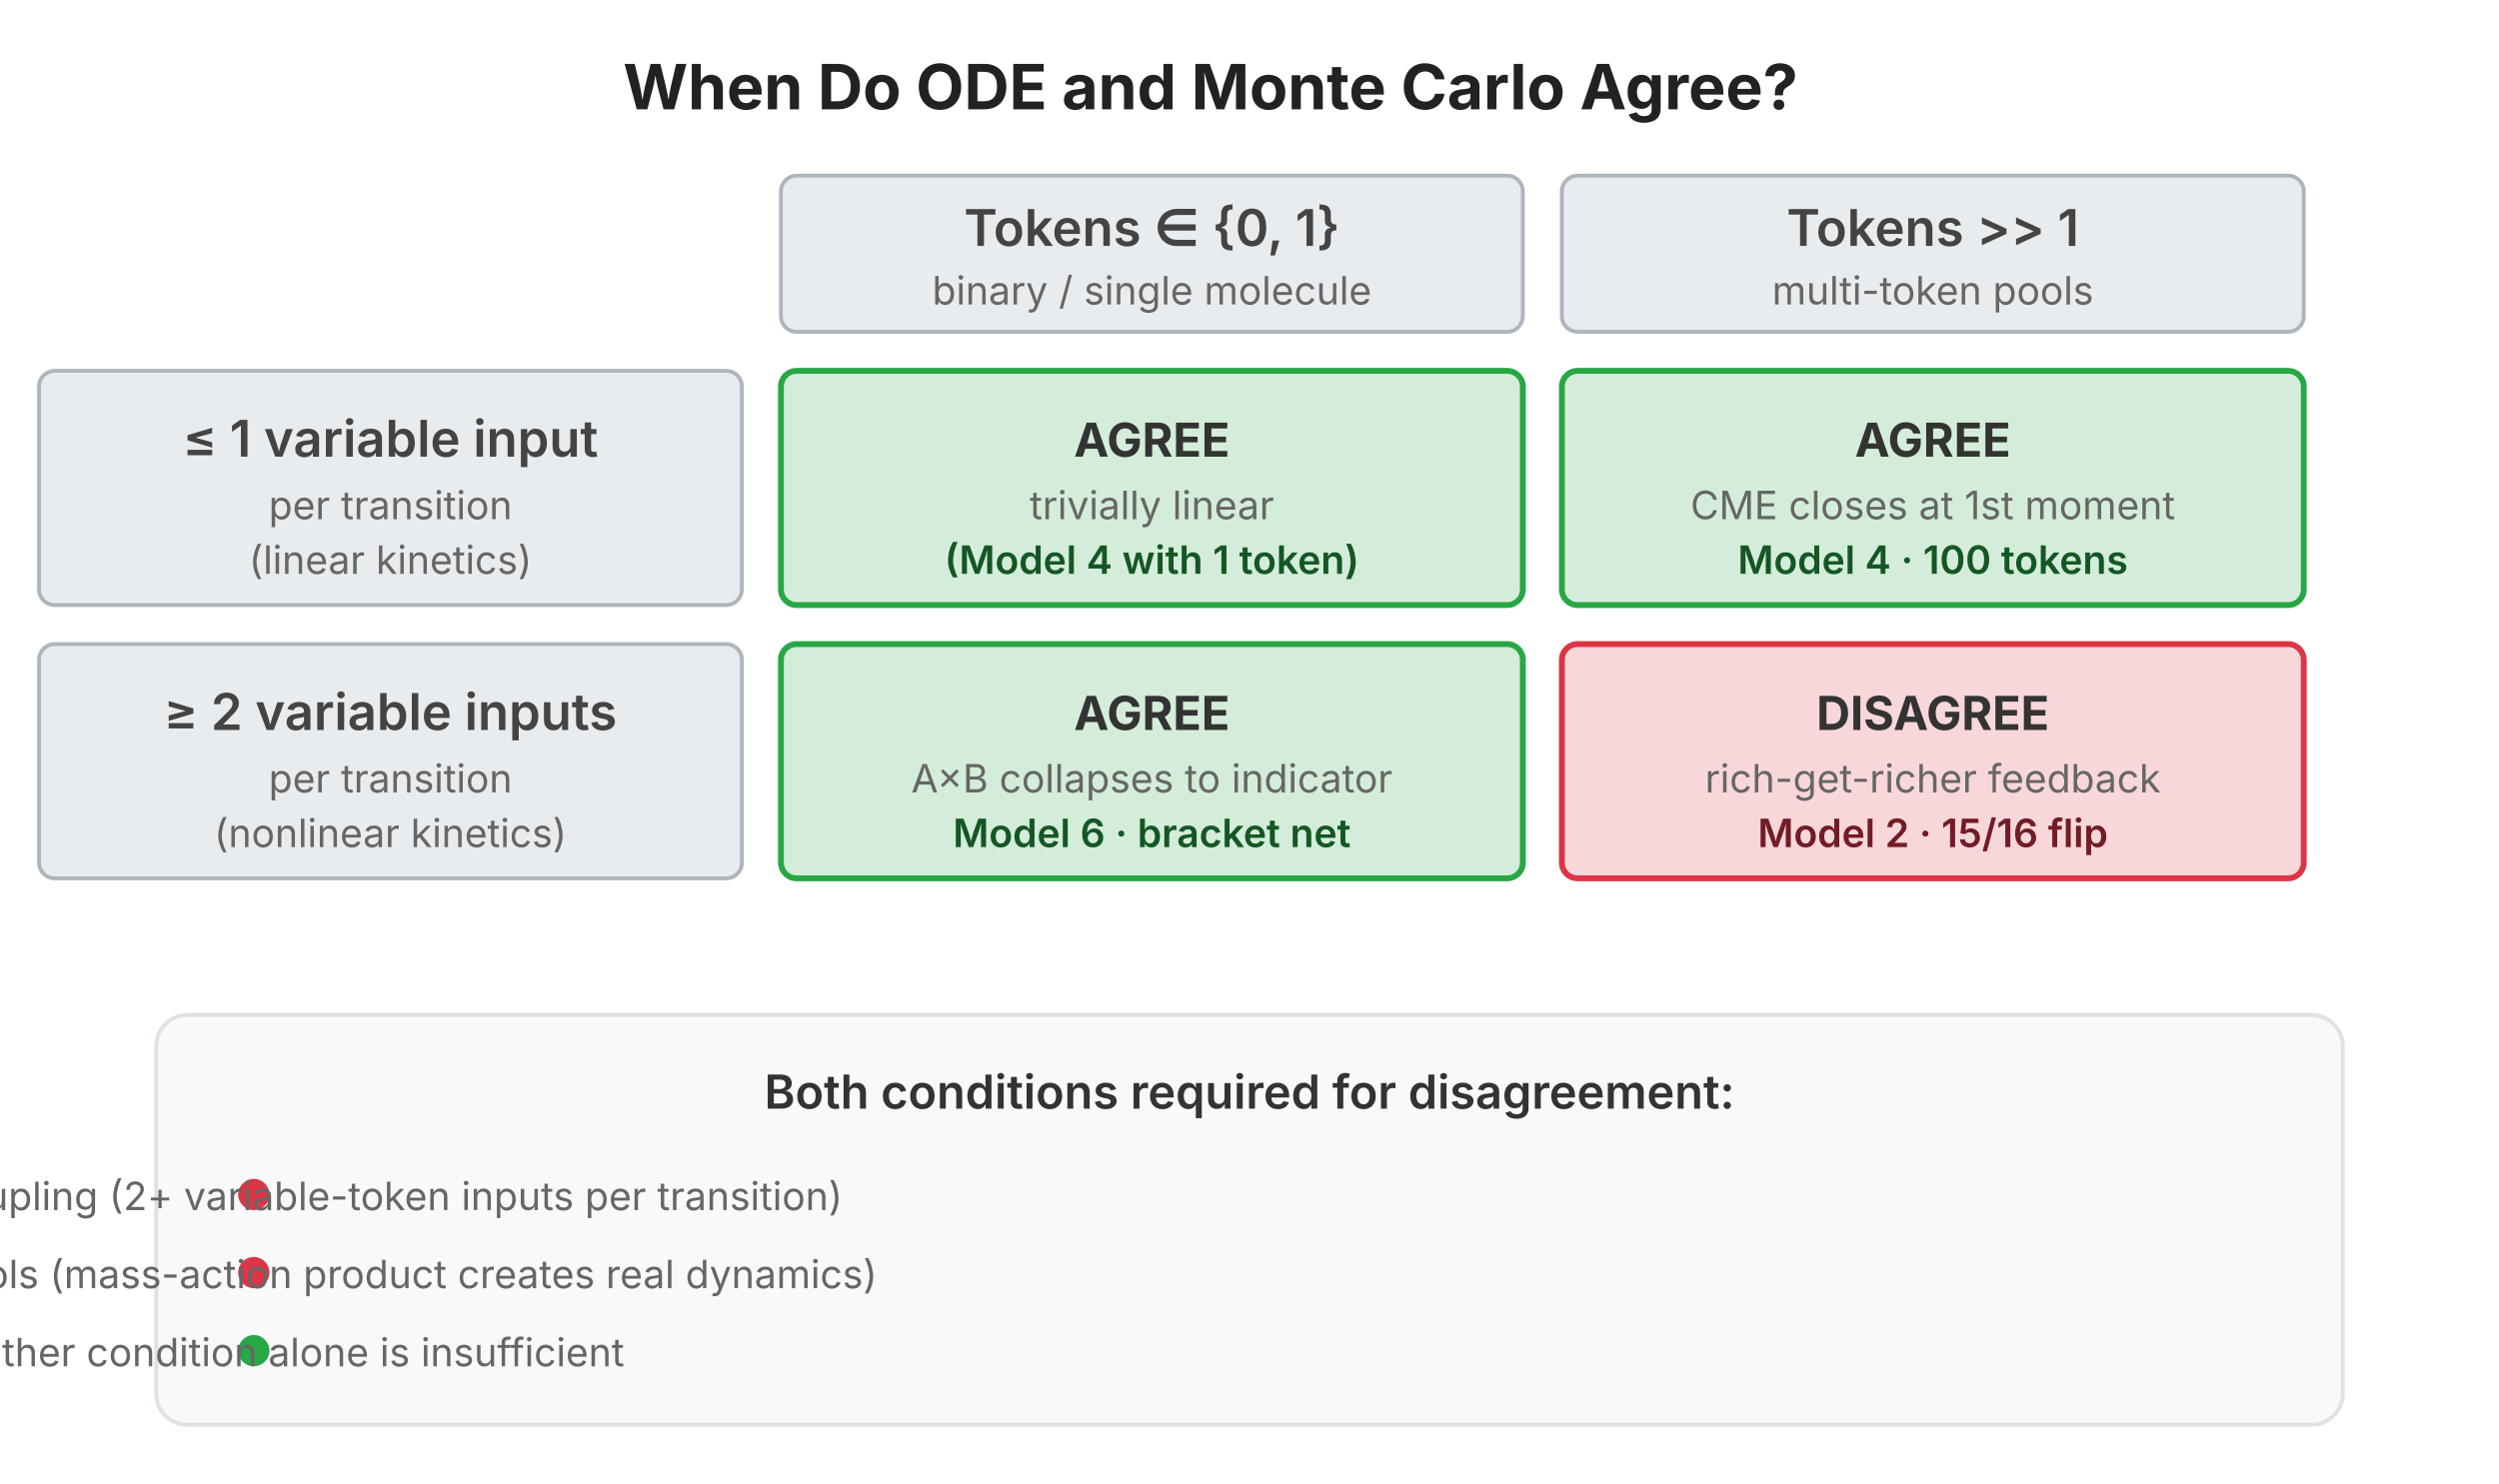
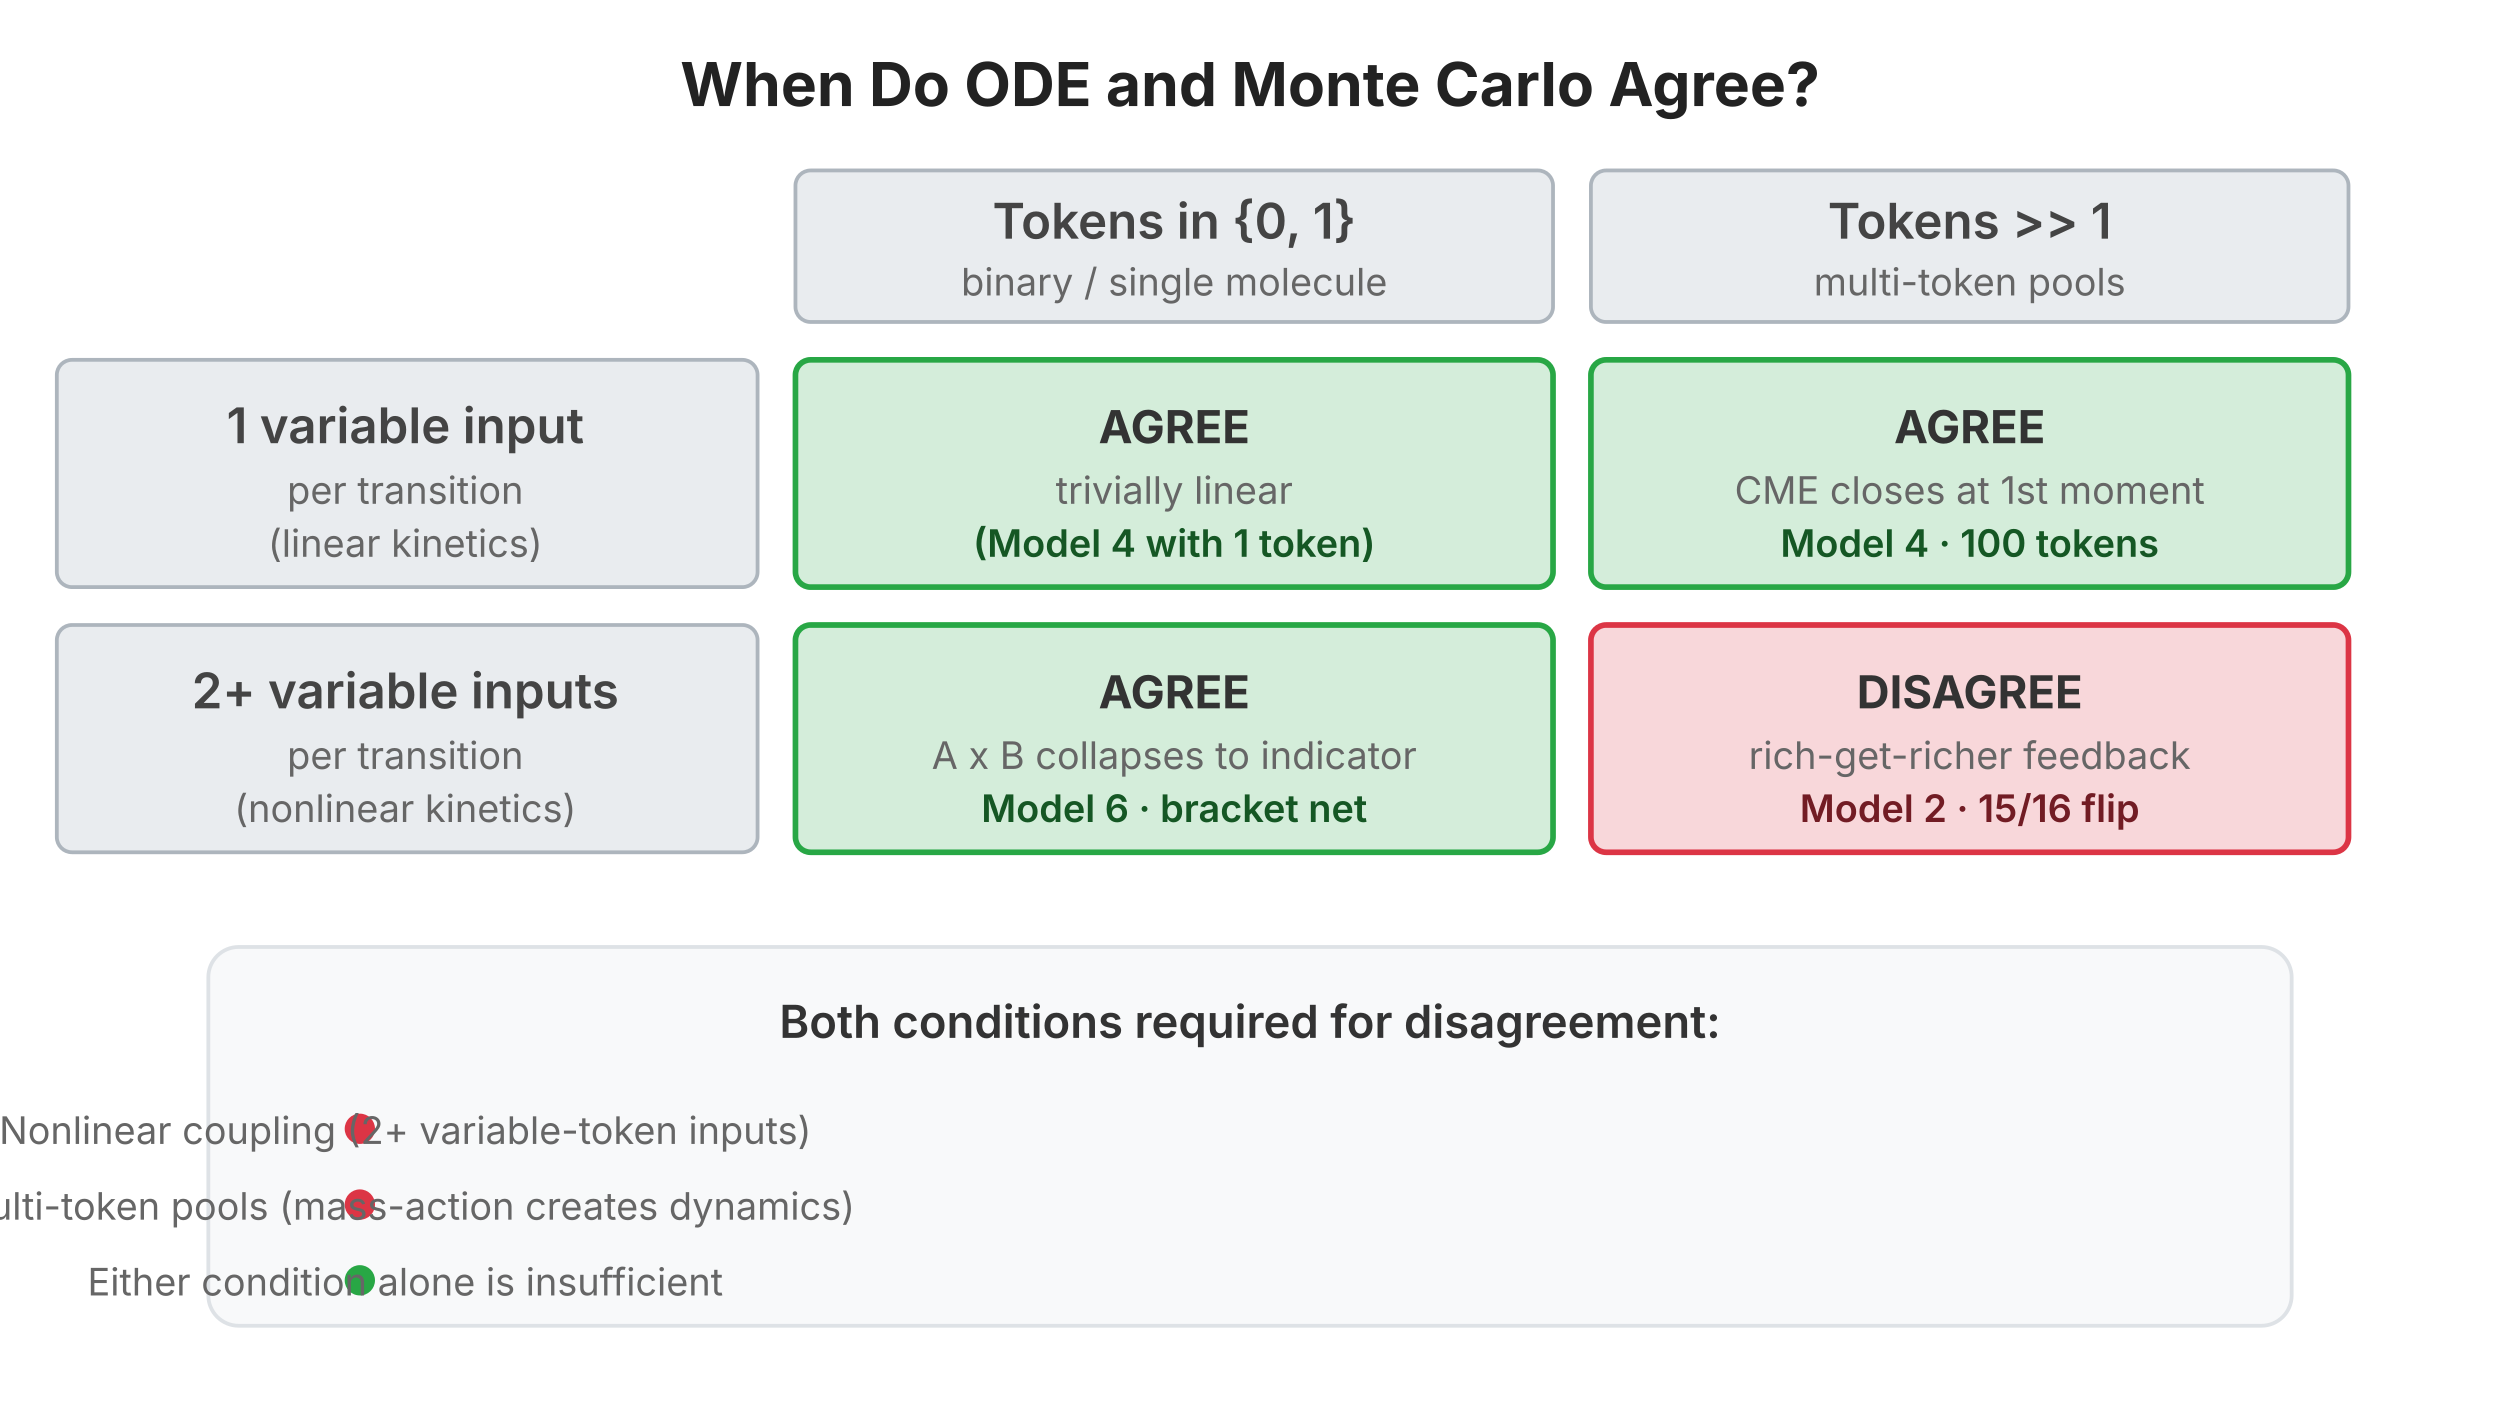
- <svg xmlns="http://www.w3.org/2000/svg" viewBox="0 0 640 380" font-family="system-ui, -apple-system, sans-serif">
+ <svg xmlns="http://www.w3.org/2000/svg" viewBox="0 0 660 370" font-family="system-ui, -apple-system, sans-serif">
  <style>
    .title { font-size: 16px; font-weight: 700; fill: #222; text-anchor: middle; }
    .axis-label { font-size: 13px; font-weight: 600; fill: #444; text-anchor: middle; }
    .cell-label { font-size: 12px; fill: #333; text-anchor: middle; }
    .cell-sub { font-size: 10px; fill: #666; text-anchor: middle; }
    .model-tag { font-size: 10px; font-weight: 600; text-anchor: middle; }
    .agree { fill: #d4edda; stroke: #28a745; }
    .disagree { fill: #f8d7da; stroke: #dc3545; }
    .header { fill: #e9ecef; stroke: #adb5bd; }
  </style>
-   <text x="310" y="28" class="title">When Do ODE and Monte Carlo Agree?</text>
-   <g transform="translate(200, 45)">
-     <rect x="0" y="0" width="190" height="40" rx="4" class="header" stroke-width="1" />
-     <text x="95" y="18" class="axis-label">Tokens ∈ {0, 1}</text>
-     <text x="95" y="33" class="cell-sub">binary / single molecule</text>
+   <text x="330" y="28" class="title">When Do ODE and Monte Carlo Agree?</text>
+   <g transform="translate(210, 45)">
+     <rect x="0" y="0" width="200" height="40" rx="4" class="header" stroke-width="1" />
+     <text x="100" y="18" class="axis-label">Tokens in {0, 1}</text>
+     <text x="100" y="33" class="cell-sub">binary / single molecule</text>
  </g>
-   <g transform="translate(400, 45)">
-     <rect x="0" y="0" width="190" height="40" rx="4" class="header" stroke-width="1" />
-     <text x="95" y="18" class="axis-label">Tokens &gt;&gt; 1</text>
-     <text x="95" y="33" class="cell-sub">multi-token pools</text>
+   <g transform="translate(420, 45)">
+     <rect x="0" y="0" width="200" height="40" rx="4" class="header" stroke-width="1" />
+     <text x="100" y="18" class="axis-label">Tokens &gt;&gt; 1</text>
+     <text x="100" y="33" class="cell-sub">multi-token pools</text>
  </g>
-   <g transform="translate(10, 95)">
-     <rect x="0" y="0" width="180" height="60" rx="4" class="header" stroke-width="1" />
-     <text x="90" y="22" class="axis-label">≤ 1 variable input</text>
-     <text x="90" y="38" class="cell-sub">per transition</text>
-     <text x="90" y="52" class="cell-sub">(linear kinetics)</text>
+   <g transform="translate(15, 95)">
+     <rect x="0" y="0" width="185" height="60" rx="4" class="header" stroke-width="1" />
+     <text x="92" y="22" class="axis-label">1 variable input</text>
+     <text x="92" y="38" class="cell-sub">per transition</text>
+     <text x="92" y="52" class="cell-sub">(linear kinetics)</text>
  </g>
-   <g transform="translate(10, 165)">
-     <rect x="0" y="0" width="180" height="60" rx="4" class="header" stroke-width="1" />
-     <text x="90" y="22" class="axis-label">≥ 2 variable inputs</text>
-     <text x="90" y="38" class="cell-sub">per transition</text>
-     <text x="90" y="52" class="cell-sub">(nonlinear kinetics)</text>
+   <g transform="translate(15, 165)">
+     <rect x="0" y="0" width="185" height="60" rx="4" class="header" stroke-width="1" />
+     <text x="92" y="22" class="axis-label">2+ variable inputs</text>
+     <text x="92" y="38" class="cell-sub">per transition</text>
+     <text x="92" y="52" class="cell-sub">(nonlinear kinetics)</text>
  </g>
-   <g transform="translate(200, 95)">
-     <rect x="0" y="0" width="190" height="60" rx="4" class="agree" stroke-width="1.5" />
-     <text x="95" y="22" class="cell-label" fill="#155724" font-weight="700">AGREE</text>
-     <text x="95" y="38" class="cell-sub" fill="#155724">trivially linear</text>
-     <text x="95" y="52" class="model-tag" fill="#155724">(Model 4 with 1 token)</text>
+   <g transform="translate(210, 95)">
+     <rect x="0" y="0" width="200" height="60" rx="4" class="agree" stroke-width="1.5" />
+     <text x="100" y="22" class="cell-label" fill="#155724" font-weight="700">AGREE</text>
+     <text x="100" y="38" class="cell-sub" fill="#155724">trivially linear</text>
+     <text x="100" y="52" class="model-tag" fill="#155724">(Model 4 with 1 token)</text>
  </g>
-   <g transform="translate(400, 95)">
-     <rect x="0" y="0" width="190" height="60" rx="4" class="agree" stroke-width="1.5" />
-     <text x="95" y="22" class="cell-label" fill="#155724" font-weight="700">AGREE</text>
-     <text x="95" y="38" class="cell-sub" fill="#155724">CME closes at 1st moment</text>
-     <text x="95" y="52" class="model-tag" fill="#155724">Model 4 · 100 tokens</text>
+   <g transform="translate(420, 95)">
+     <rect x="0" y="0" width="200" height="60" rx="4" class="agree" stroke-width="1.5" />
+     <text x="100" y="22" class="cell-label" fill="#155724" font-weight="700">AGREE</text>
+     <text x="100" y="38" class="cell-sub" fill="#155724">CME closes at 1st moment</text>
+     <text x="100" y="52" class="model-tag" fill="#155724">Model 4 · 100 tokens</text>
  </g>
-   <g transform="translate(200, 165)">
-     <rect x="0" y="0" width="190" height="60" rx="4" class="agree" stroke-width="1.5" />
-     <text x="95" y="22" class="cell-label" fill="#155724" font-weight="700">AGREE</text>
-     <text x="95" y="38" class="cell-sub" fill="#155724">A×B collapses to indicator</text>
-     <text x="95" y="52" class="model-tag" fill="#155724">Model 6 · bracket net</text>
+   <g transform="translate(210, 165)">
+     <rect x="0" y="0" width="200" height="60" rx="4" class="agree" stroke-width="1.5" />
+     <text x="100" y="22" class="cell-label" fill="#155724" font-weight="700">AGREE</text>
+     <text x="100" y="38" class="cell-sub" fill="#155724">A x B collapses to indicator</text>
+     <text x="100" y="52" class="model-tag" fill="#155724">Model 6 · bracket net</text>
  </g>
-   <g transform="translate(400, 165)">
-     <rect x="0" y="0" width="190" height="60" rx="4" class="disagree" stroke-width="1.5" />
-     <text x="95" y="22" class="cell-label" fill="#721c24" font-weight="700">DISAGREE</text>
-     <text x="95" y="38" class="cell-sub" fill="#721c24">rich-get-richer feedback</text>
-     <text x="95" y="52" class="model-tag" fill="#721c24">Model 2 · 15/16 flip</text>
+   <g transform="translate(420, 165)">
+     <rect x="0" y="0" width="200" height="60" rx="4" class="disagree" stroke-width="1.5" />
+     <text x="100" y="22" class="cell-label" fill="#721c24" font-weight="700">DISAGREE</text>
+     <text x="100" y="38" class="cell-sub" fill="#721c24">rich-get-richer feedback</text>
+     <text x="100" y="52" class="model-tag" fill="#721c24">Model 2 · 15/16 flip</text>
  </g>
-   <g transform="translate(40, 260)">
-     <rect x="0" y="0" width="560" height="105" rx="8" fill="#f8f9fa" stroke="#dee2e6" stroke-width="1" />
-     <text x="280" y="24" class="cell-label" font-weight="600">Both conditions required for disagreement:</text>
-     <circle cx="25" cy="46" r="4" fill="#dc3545" />
-     <text x="36" y="50" class="cell-sub" text-anchor="start" fill="#333" font-size="10px">Nonlinear coupling (2+ variable-token inputs per transition)</text>
-     <circle cx="25" cy="66" r="4" fill="#dc3545" />
-     <text x="36" y="70" class="cell-sub" text-anchor="start" fill="#333" font-size="10px">Multi-token pools (mass-action product creates real dynamics)</text>
-     <circle cx="25" cy="86" r="4" fill="#28a745" />
-     <text x="36" y="90" class="cell-sub" text-anchor="start" fill="#333" font-size="10px">Either condition alone is insufficient</text>
+   <g transform="translate(55, 250)">
+     <rect x="0" y="0" width="550" height="100" rx="8" fill="#f8f9fa" stroke="#dee2e6" stroke-width="1" />
+     <text x="275" y="24" class="cell-label" font-weight="600">Both conditions required for disagreement:</text>
+     <circle cx="40" cy="48" r="4" fill="#dc3545" />
+     <text x="52" y="52" class="cell-sub" text-anchor="start" fill="#333">Nonlinear coupling (2+ variable-token inputs)</text>
+     <circle cx="40" cy="68" r="4" fill="#dc3545" />
+     <text x="52" y="72" class="cell-sub" text-anchor="start" fill="#333">Multi-token pools (mass-action creates dynamics)</text>
+     <circle cx="40" cy="88" r="4" fill="#28a745" />
+     <text x="52" y="92" class="cell-sub" text-anchor="start" fill="#333">Either condition alone is insufficient</text>
  </g>
</svg>
